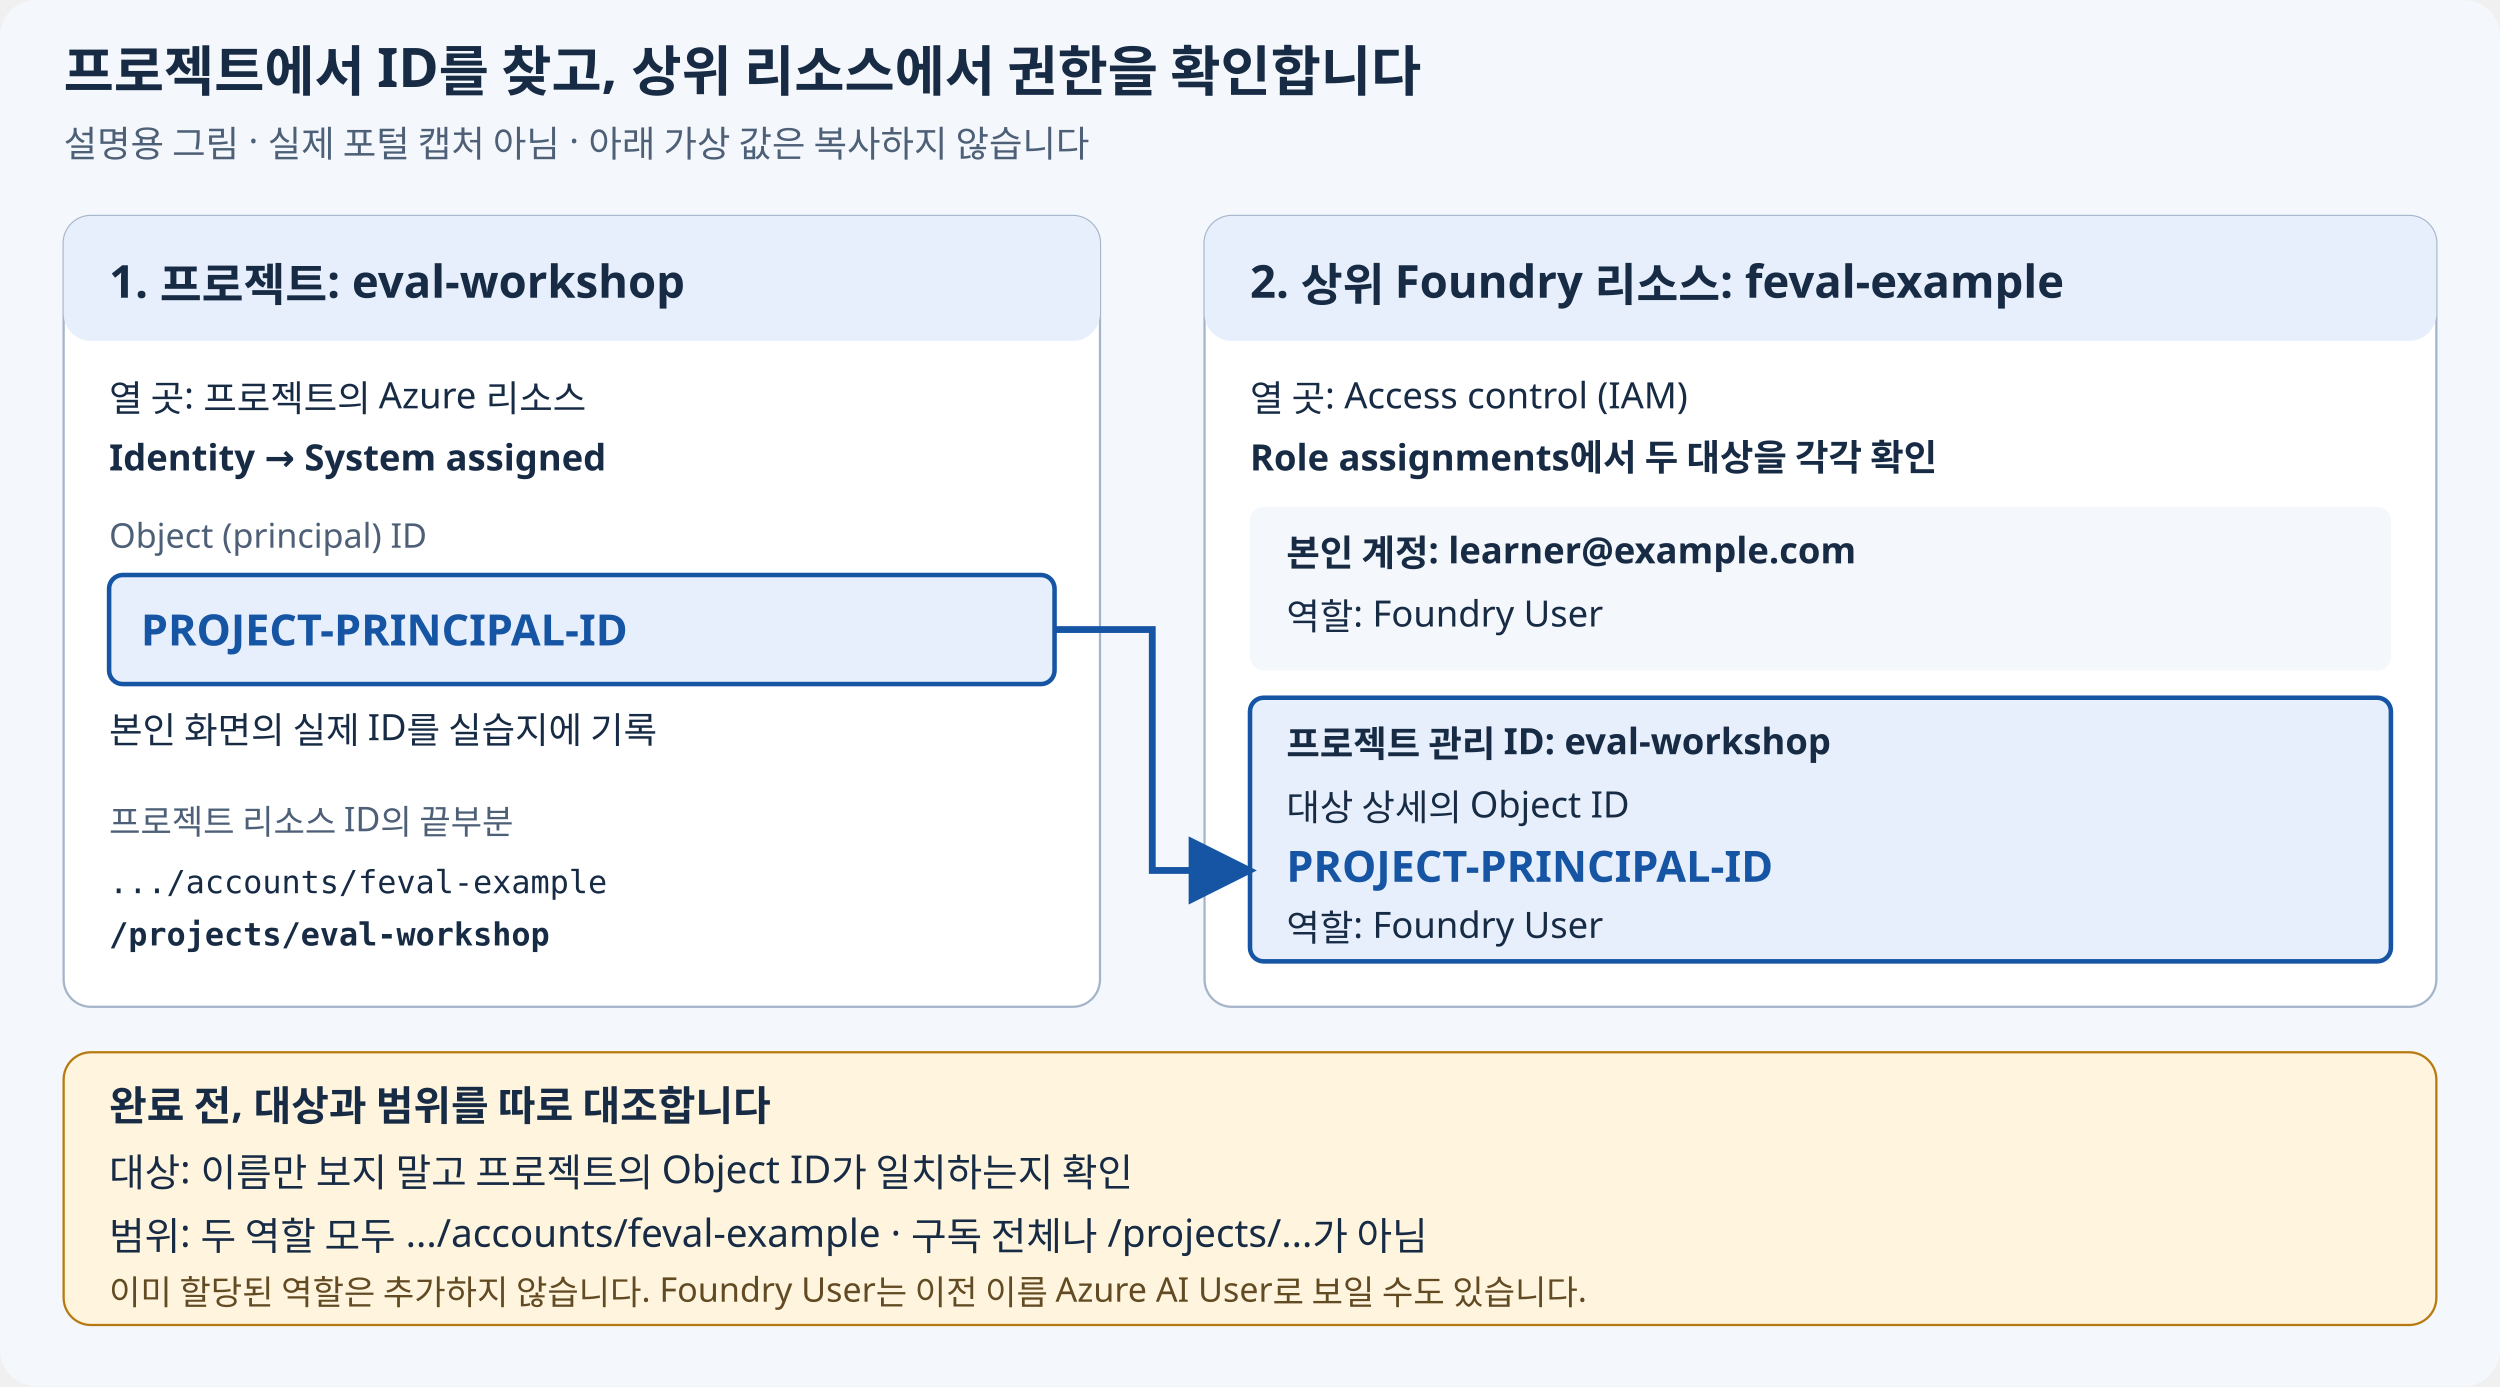
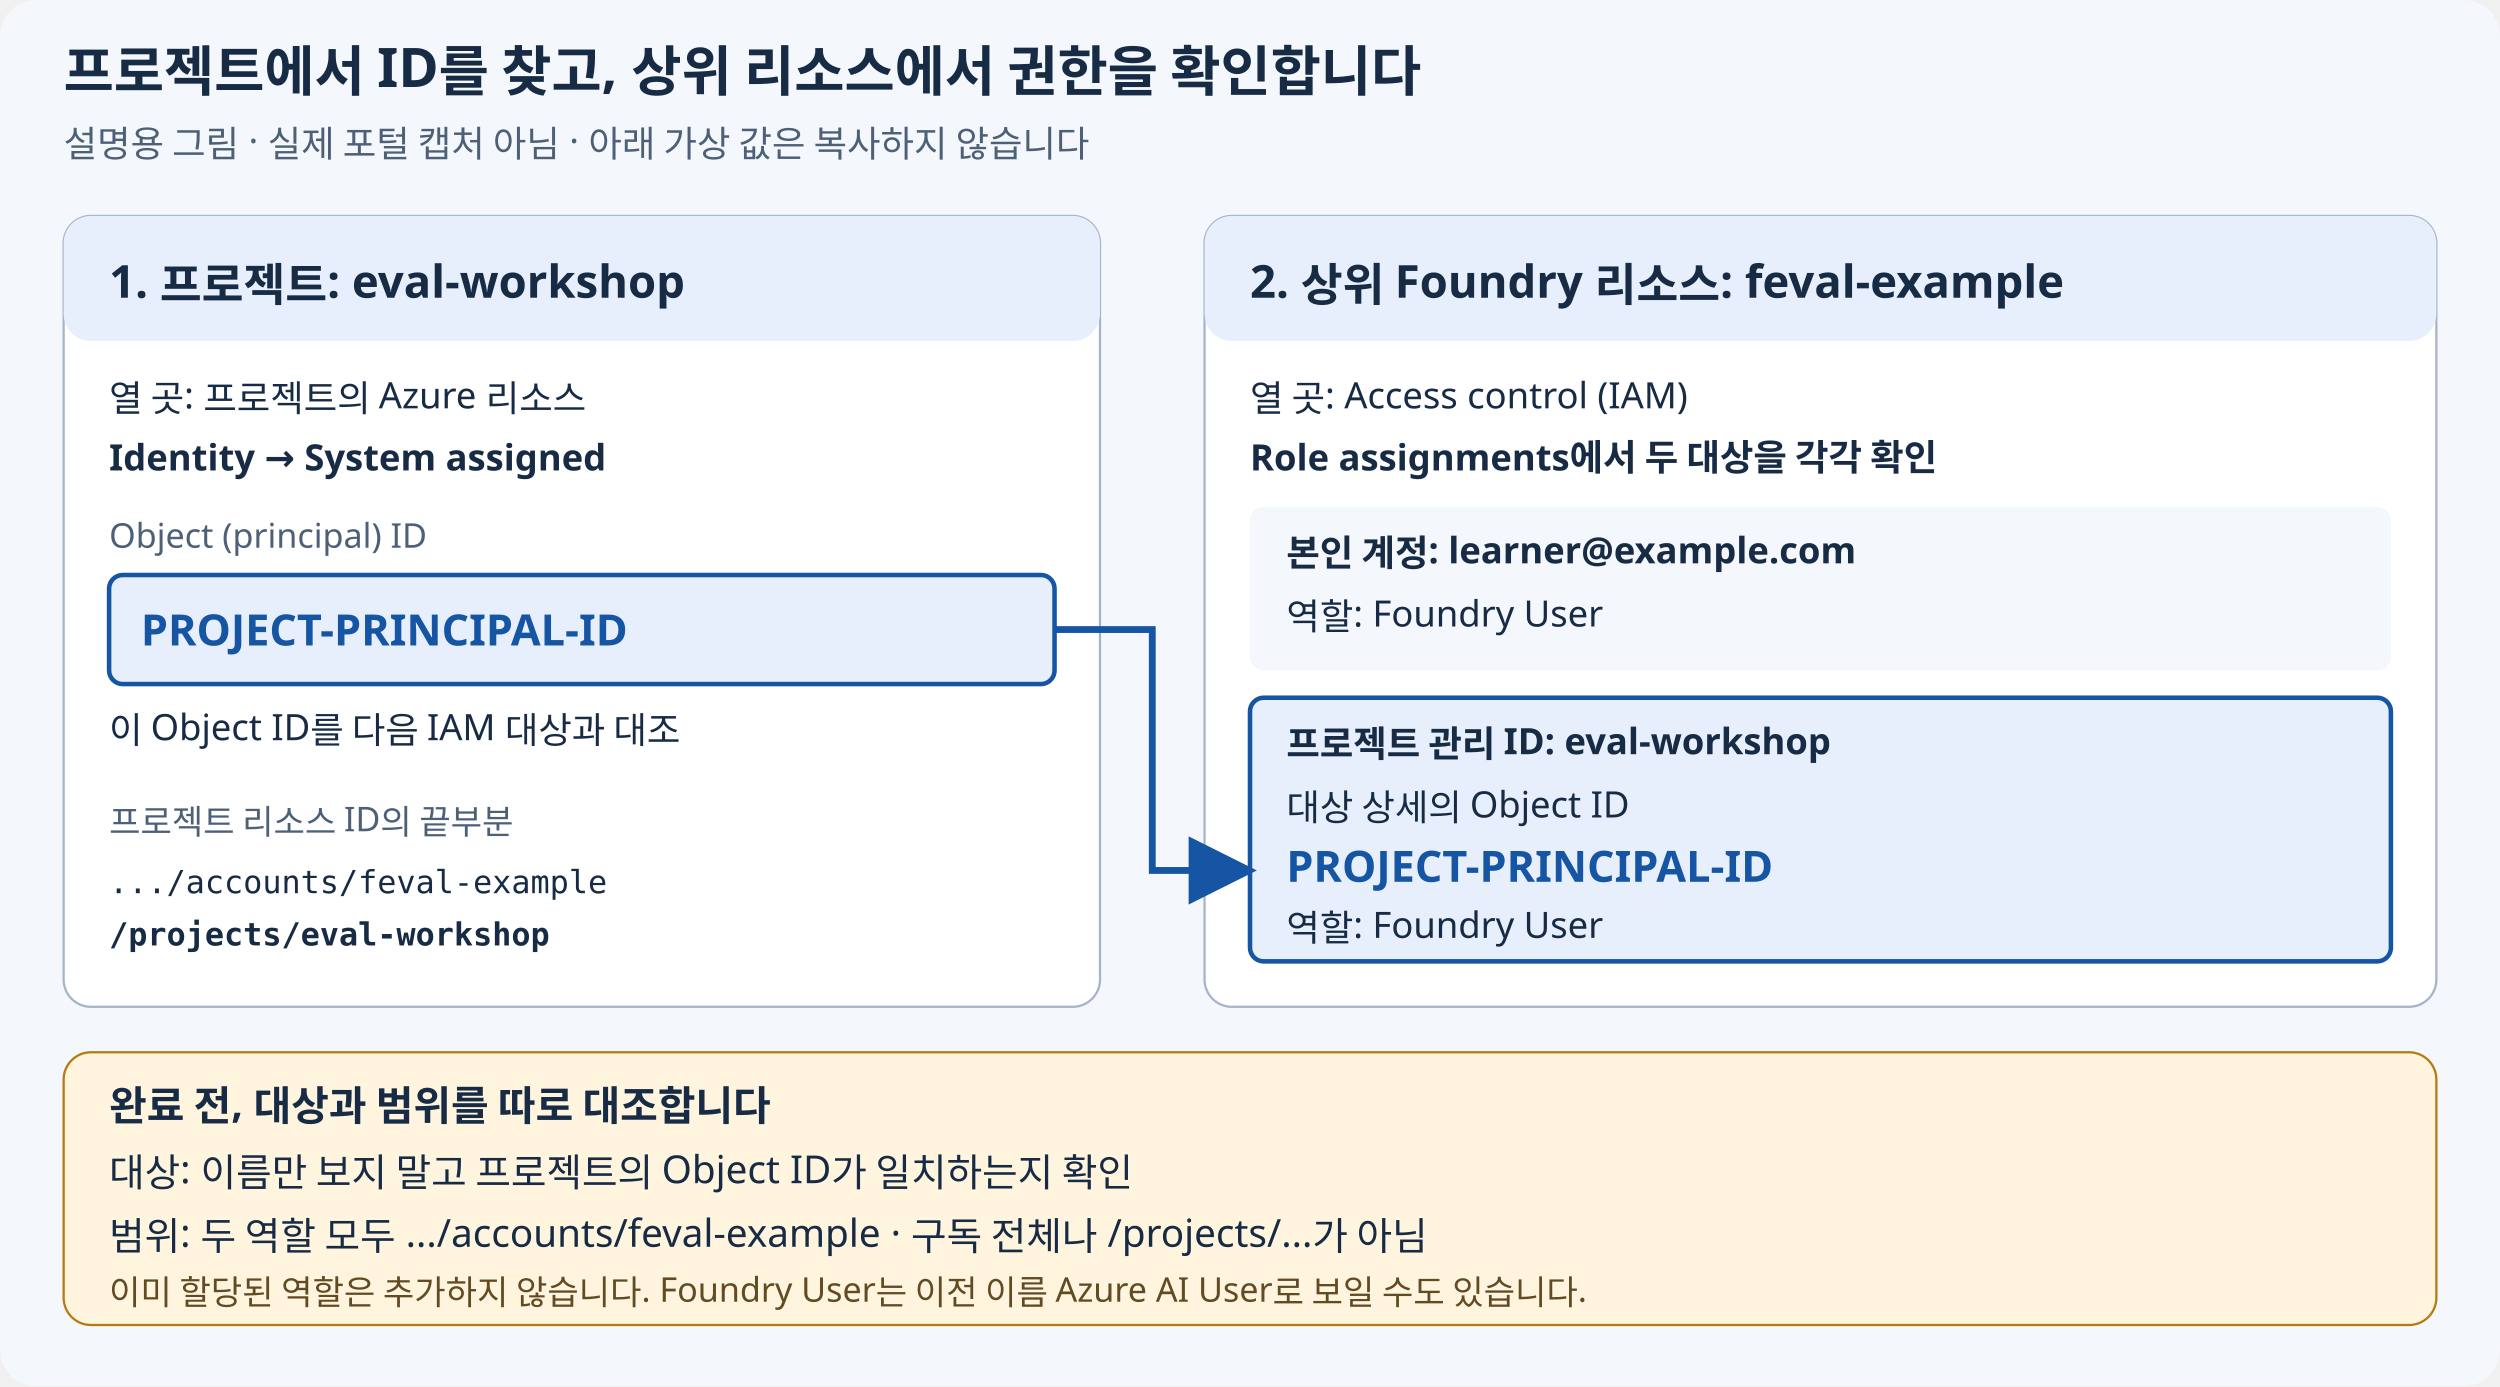
<svg xmlns="http://www.w3.org/2000/svg" width="1100" height="610" viewBox="0 0 1100 610" role="img" aria-labelledby="title description">
  <defs>
    <marker id="arrow" markerWidth="10" markerHeight="10" refX="9" refY="5" orient="auto">
      <path d="M 0 0 L 10 5 L 0 10 Z" fill="#1655a3" />
    </marker>
  </defs>
  <rect width="1100" height="610" rx="16" fill="#f4f7fb" />
  <g font-family="system-ui, 'Apple SD Gothic Neo', 'Malgun Gothic', sans-serif" fill="#172b45">
    <text x="28" y="40" font-size="24" font-weight="700">프로젝트에서 ID를 찾고, 상위 리소스에서 권한을 확인합니다</text>
    <text x="28" y="69" font-size="16" fill="#4d6077">설명용 그림 · 실제 포털 캡처 아님 · 아래 가상 값은 복사하지 않습니다</text>
    <rect x="28" y="95" width="456" height="348" rx="12" fill="#ffffff" stroke="#a5b5c9" />
    <rect x="28" y="95" width="456" height="55" rx="12" fill="#e6effb" />
    <text x="48" y="131" font-size="20" font-weight="700">1. 프로젝트: eval-workshop</text>
    <text x="48" y="181" font-size="16">열 곳: 프로젝트의 Azure 리소스</text>
    <text x="48" y="207" font-size="16" font-weight="600">Identity → System assigned</text>
    <text x="48" y="241" font-size="15" fill="#4d6077">Object (principal) ID</text>
    <rect x="48" y="253" width="416" height="48" rx="6" fill="#e6effb" stroke="#1655a3" stroke-width="2" />
    <text x="62" y="284" font-size="19" font-weight="700" fill="#1655a3">PROJECT-PRINCIPAL-ID</text>
-     <text x="48" y="327" font-size="16">본인 화면의 실제 ID를 실습지에 기록</text>
+     <text x="48" y="327" font-size="16">이 Object ID를 다음 IAM 대상과 대조</text>
    <text x="48" y="367" font-size="15" fill="#4d6077">프로젝트 리소스 ID의 끝부분</text>
    <text x="48" y="393" font-size="14" font-family="monospace">.../accounts/feval-example</text>
    <text x="48" y="416" font-size="14" font-family="monospace" font-weight="700">   /projects/eval-workshop</text>
    <rect x="530" y="95" width="542" height="348" rx="12" fill="#ffffff" stroke="#a5b5c9" />
    <rect x="530" y="95" width="542" height="55" rx="12" fill="#e6effb" />
    <text x="550" y="131" font-size="20" font-weight="700">2. 상위 Foundry 리소스: feval-example</text>
    <text x="550" y="181" font-size="16">열 곳: Access control (IAM)</text>
    <text x="550" y="207" font-size="16" font-weight="600">Role assignments에서 두 대상을 각각 확인</text>
    <rect x="550" y="223" width="502" height="72" rx="6" fill="#f4f7fb" />
    <text x="566" y="249" font-size="16" font-weight="600">본인 계정: learner@example.com</text>
    <text x="566" y="277" font-size="16">역할: Foundry User</text>
    <rect x="550" y="307" width="502" height="116" rx="6" fill="#e6effb" stroke="#1655a3" stroke-width="2" />
    <text x="566" y="333" font-size="16" font-weight="600">프로젝트 관리 ID: eval-workshop</text>
    <text x="566" y="361" font-size="16">대상 상세의 Object ID</text>
    <text x="566" y="388" font-size="19" font-weight="700" fill="#1655a3">PROJECT-PRINCIPAL-ID</text>
    <text x="566" y="414" font-size="16">역할: Foundry User</text>
    <path d="M 464 277 L 507 277 L 507 383 L 550 383" fill="none" stroke="#1655a3" stroke-width="3" marker-end="url(#arrow)" />
    <rect x="28" y="463" width="1044" height="120" rx="12" fill="#fff5df" stroke="#b77a10" />
    <text x="48" y="493" font-size="18" font-weight="700">완료 전, 대상과 범위를 따로 대조합니다</text>
    <text x="48" y="522" font-size="17">대상: 이름만 보지 말고 프로젝트의 Object ID가 일치하는지 확인</text>
    <text x="48" y="550" font-size="17">범위: 두 역할 모두 .../accounts/feval-example · 구독 전체나 /projects/...가 아님</text>
    <text x="48" y="574" font-size="15" fill="#624b22">이미 할당된 역할은 추가하지 않습니다. Foundry User는 이전 이름 Azure AI User로 보일 수도 있습니다.</text>
  </g>
</svg>
